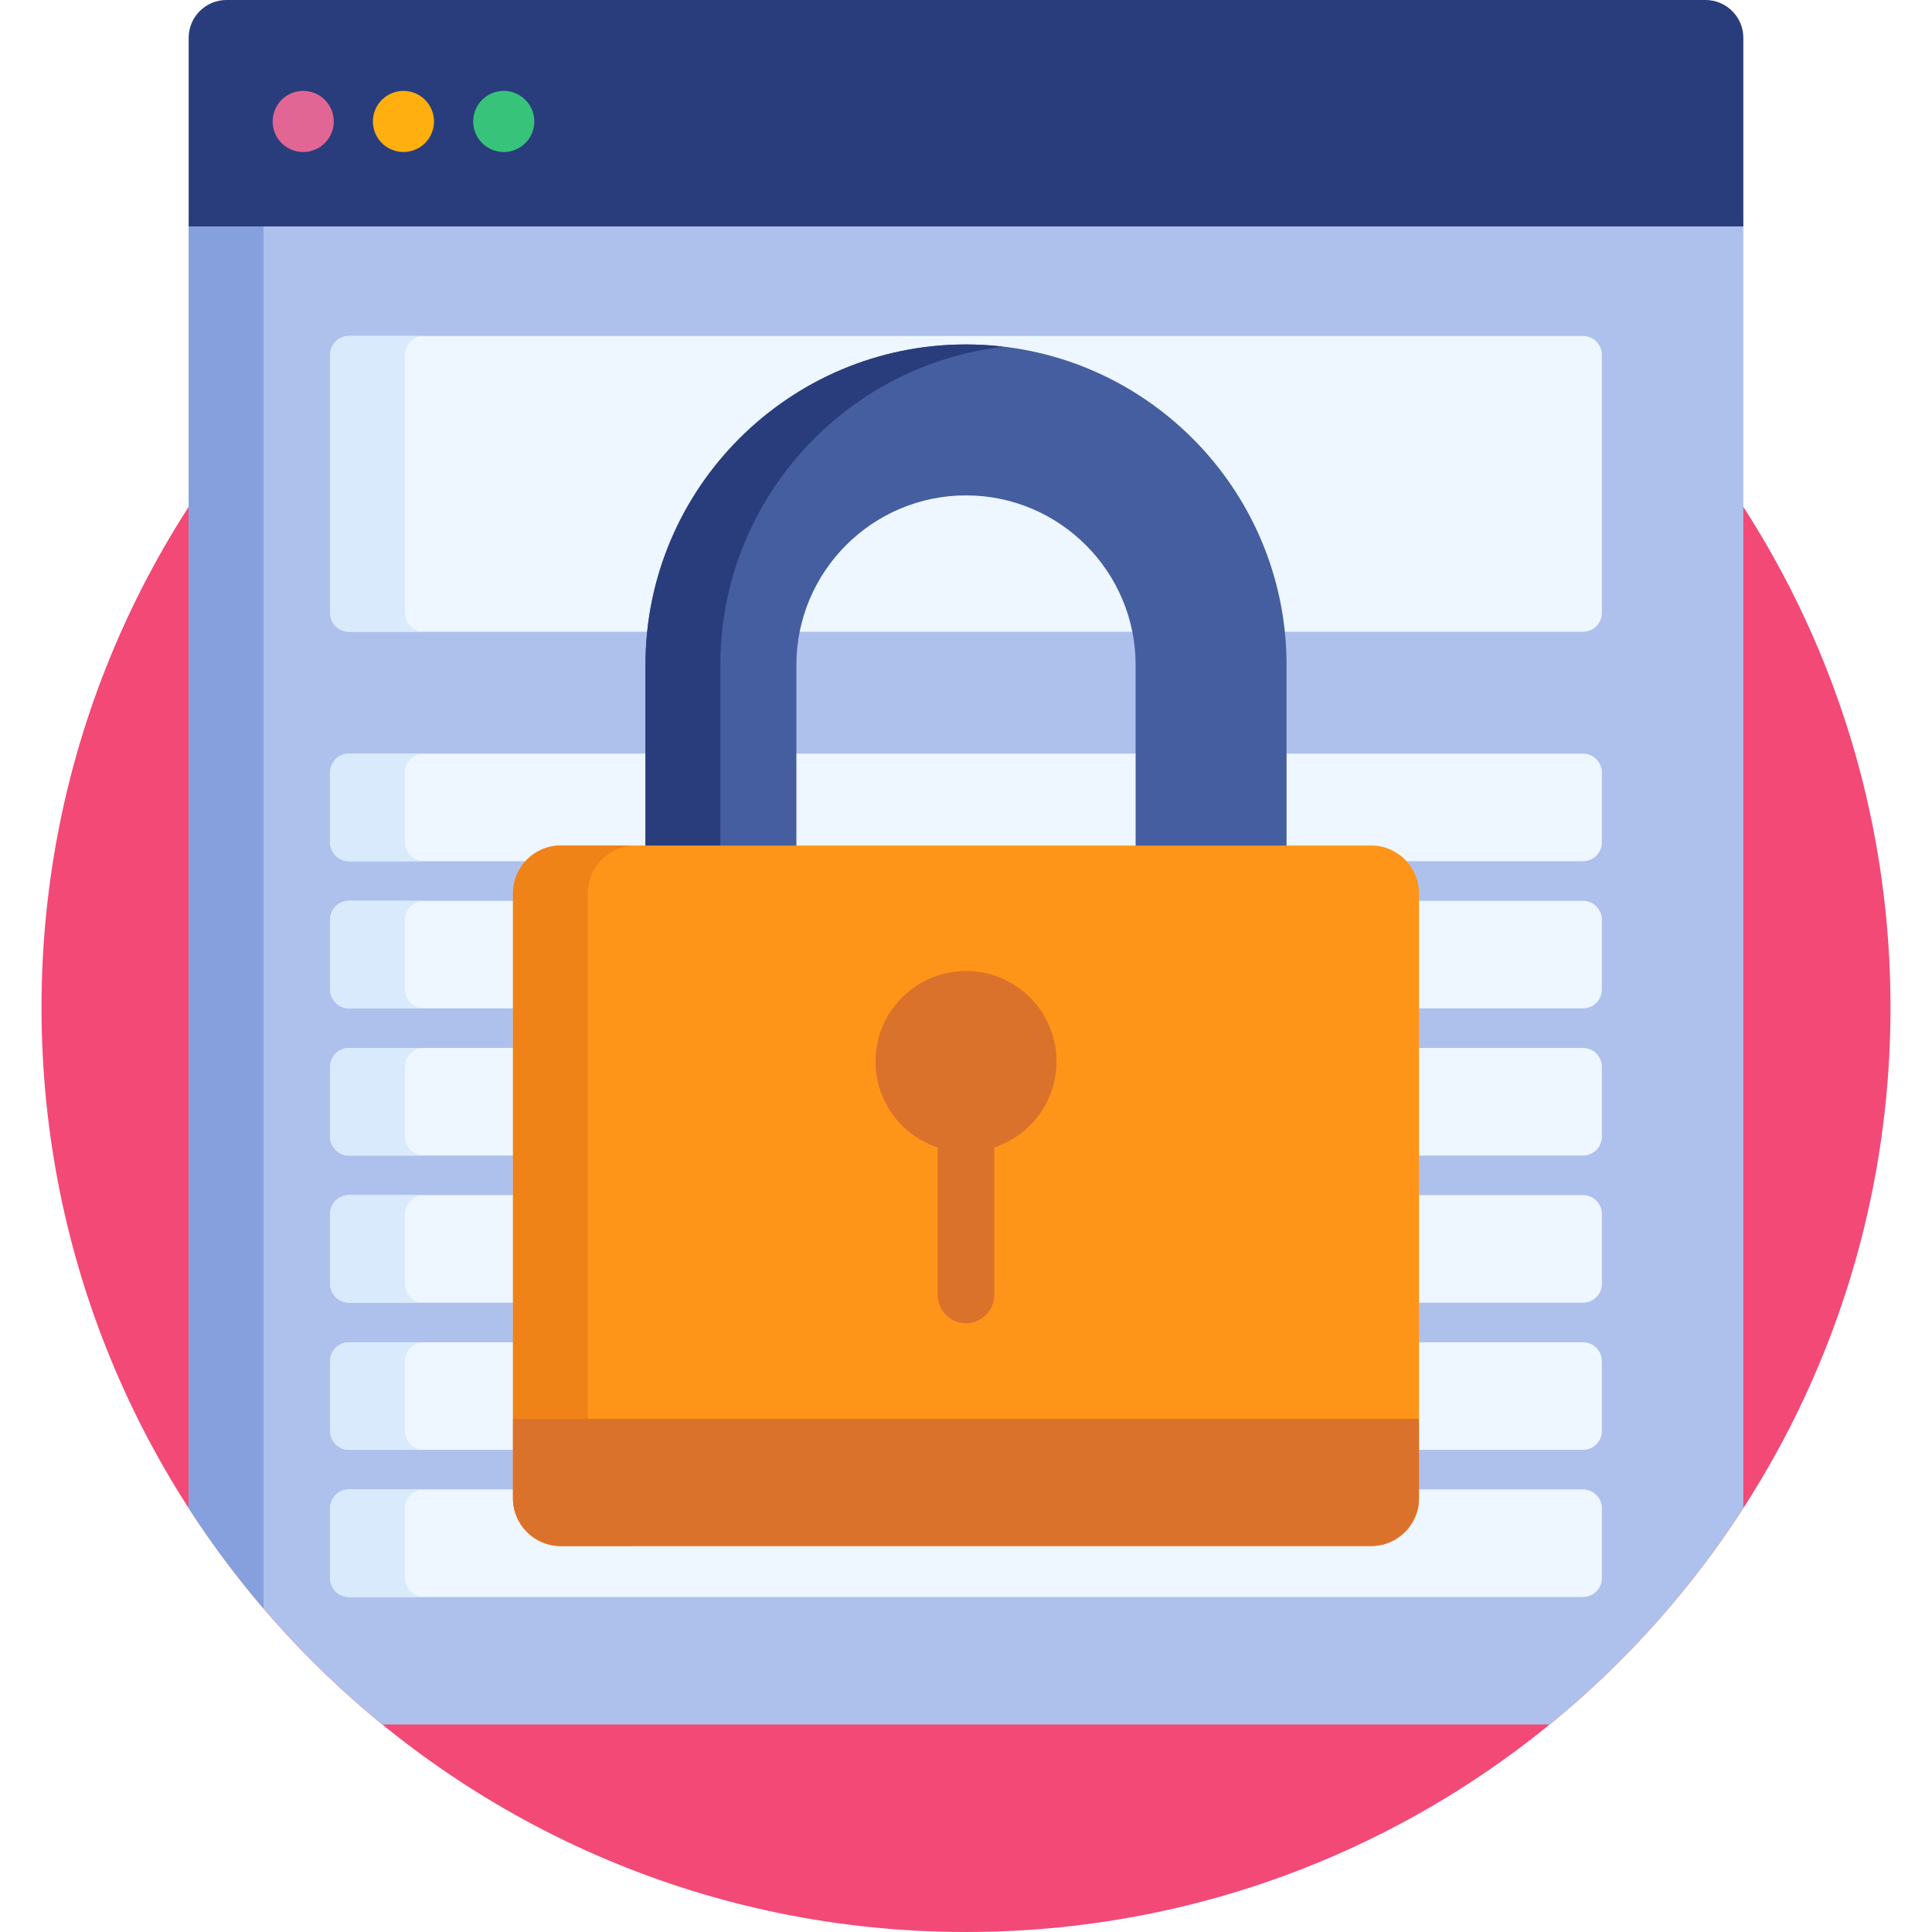
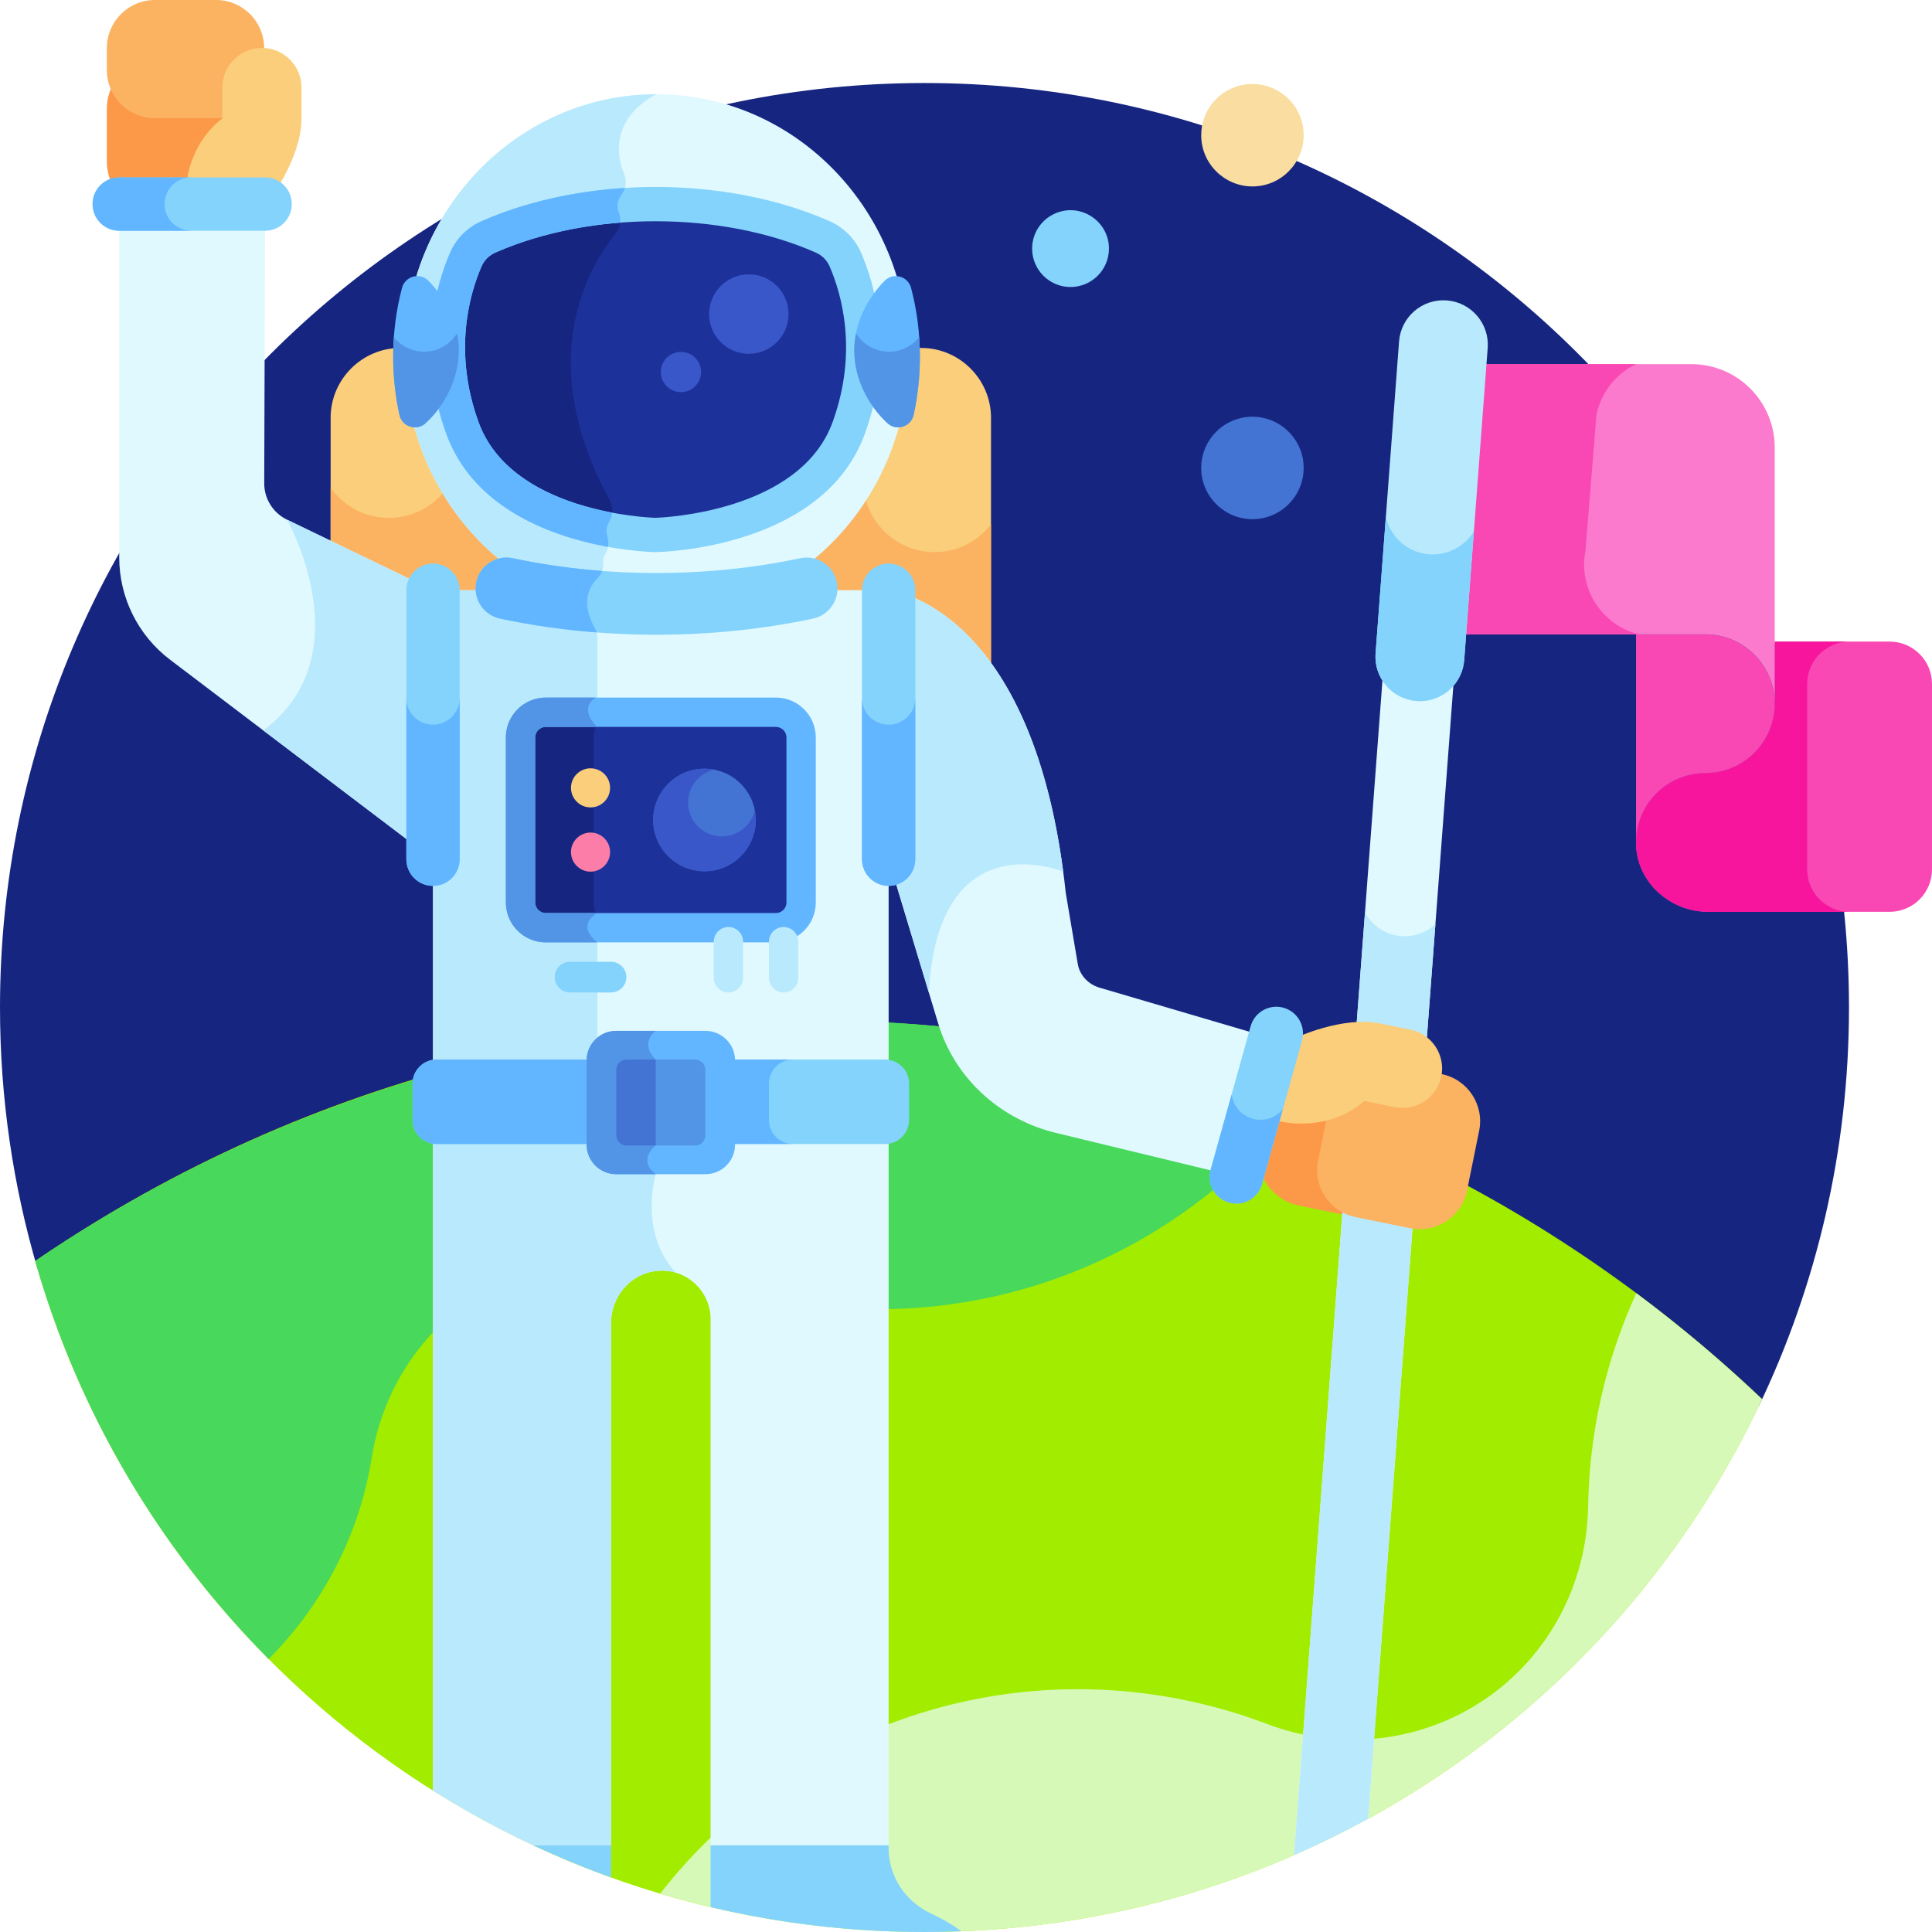
- <svg xmlns="http://www.w3.org/2000/svg" version="1.1" id="Capa_1" x="0px" y="0px" viewBox="0 0 512 512" style="enable-background:new 0 0 512 512;" xml:space="preserve">
-   <circle style="fill:#F24976;" cx="256" cy="267" r="245" />
-   <path style="fill:#AEC1ED;" d="M50,399.664c14.013,21.714,31.367,41.064,51.332,57.336h309.336  c19.965-16.272,37.319-35.623,51.332-57.336V59H50V399.664z" />
-   <path style="fill:#85A0DD;" d="M50,59v340.664c6.016,9.323,12.652,18.206,19.843,26.601V59H50z" />
-   <g>
-     <path style="fill:#EEF6FF;" d="M419.516,89.036H92.484c-2.75,0-5,2.25-5,5v68.382c0,2.75,2.25,5,5,5h80.031   c4.421-42.162,40.172-75.135,83.484-75.135c43.314,0,79.065,32.973,83.485,75.135h80.03c2.75,0,5-2.25,5-5V94.036   C424.516,91.286,422.266,89.036,419.516,89.036z" />
-     <path style="fill:#EEF6FF;" d="M256,130.283c-22.321,0-40.968,16.002-45.093,37.135h90.187   C296.969,146.285,278.322,130.283,256,130.283z" />
-     <path style="fill:#EEF6FF;" d="M419.516,199.726H92.484c-2.75,0-5,2.25-5,5v18.503c0,2.75,2.25,5,5,5h48.153   c2.081-1.951,4.868-3.156,7.939-3.156h214.847c3.069,0,5.858,1.205,7.938,3.156h48.154c2.75,0,5-2.25,5-5v-18.503   C424.516,201.976,422.266,199.726,419.516,199.726z" />
-     <path style="fill:#EEF6FF;" d="M136.95,238.724H92.484c-2.75,0-5,2.25-5,5v18.504c0,2.75,2.25,5,5,5h44.466V238.724z" />
-     <path style="fill:#EEF6FF;" d="M419.516,238.724h-44.467v28.504h44.467c2.75,0,5-2.25,5-5v-18.504   C424.516,240.974,422.266,238.724,419.516,238.724z" />
-     <path style="fill:#EEF6FF;" d="M136.95,277.722H92.484c-2.75,0-5,2.25-5,5v18.503c0,2.75,2.25,5,5,5h44.466V277.722z" />
-     <path style="fill:#EEF6FF;" d="M419.516,277.722h-44.467v28.503h44.467c2.75,0,5-2.25,5-5v-18.503   C424.516,279.972,422.266,277.722,419.516,277.722z" />
-     <path style="fill:#EEF6FF;" d="M136.95,316.72H92.484c-2.75,0-5,2.25-5,5v18.503c0,2.75,2.25,5,5,5h44.466V316.72z" />
-     <path style="fill:#EEF6FF;" d="M419.516,316.72h-44.467v28.503h44.467c2.75,0,5-2.25,5-5V321.72   C424.516,318.97,422.266,316.72,419.516,316.72z" />
-     <path style="fill:#EEF6FF;" d="M136.95,355.718H92.484c-2.75,0-5,2.25-5,5v18.503c0,2.75,2.25,5,5,5h44.466V355.718z" />
-     <path style="fill:#EEF6FF;" d="M419.516,355.718h-44.467v28.503h44.467c2.75,0,5-2.25,5-5v-18.503   C424.516,357.968,422.266,355.718,419.516,355.718z" />
-     <path style="fill:#EEF6FF;" d="M419.516,394.716h-44.467v2.363c0,6.411-5.216,11.626-11.626,11.626H148.576   c-6.41,0-11.626-5.215-11.626-11.626v-2.363H92.484c-2.75,0-5,2.25-5,5v18.503c0,2.75,2.25,5,5,5h327.031c2.75,0,5-2.25,5-5   v-18.503C424.516,396.966,422.266,394.716,419.516,394.716z" />
-   </g>
-   <g>
-     <path style="fill:#D9EAFC;" d="M107.327,162.418V94.036c0-2.75,2.25-5,5-5H92.484c-2.75,0-5,2.25-5,5v68.382c0,2.75,2.25,5,5,5   h19.843C109.577,167.418,107.327,165.168,107.327,162.418z" />
-     <path style="fill:#D9EAFC;" d="M107.327,223.229v-18.503c0-2.75,2.25-5,5-5H92.484c-2.75,0-5,2.25-5,5v18.503c0,2.75,2.25,5,5,5   h19.843C109.577,228.229,107.327,225.979,107.327,223.229z" />
-     <path style="fill:#D9EAFC;" d="M107.327,262.227v-18.504c0-2.75,2.25-5,5-5H92.484c-2.75,0-5,2.25-5,5v18.504c0,2.75,2.25,5,5,5   h19.843C109.577,267.227,107.327,264.977,107.327,262.227z" />
-     <path style="fill:#D9EAFC;" d="M107.327,301.225v-18.503c0-2.75,2.25-5,5-5H92.484c-2.75,0-5,2.25-5,5v18.503c0,2.75,2.25,5,5,5   h19.843C109.577,306.225,107.327,303.975,107.327,301.225z" />
-     <path style="fill:#D9EAFC;" d="M107.327,340.223V321.72c0-2.75,2.25-5,5-5H92.484c-2.75,0-5,2.25-5,5v18.503c0,2.75,2.25,5,5,5   h19.843C109.577,345.223,107.327,342.973,107.327,340.223z" />
-     <path style="fill:#D9EAFC;" d="M107.327,379.221v-18.503c0-2.75,2.25-5,5-5H92.484c-2.75,0-5,2.25-5,5v18.503c0,2.75,2.25,5,5,5   h19.843C109.577,384.221,107.327,381.971,107.327,379.221z" />
-     <path style="fill:#D9EAFC;" d="M107.327,418.219v-18.503c0-2.75,2.25-5,5-5H92.484c-2.75,0-5,2.25-5,5v18.503c0,2.75,2.25,5,5,5   h19.843C109.577,423.219,107.327,420.969,107.327,418.219z" />
-   </g>
-   <path style="fill:#445EA0;" d="M211.05,225.073v-48.839c0-24.786,20.165-44.951,44.95-44.951c24.786,0,44.951,20.165,44.951,44.951  v48.839h40v-48.839c0-46.842-38.109-84.951-84.951-84.951s-84.95,38.109-84.95,84.951v48.839H211.05z" />
-   <path style="fill:#293D7C;" d="M190.893,225.073v-48.839c0-43.484,32.848-79.421,75.029-84.353  c-3.258-0.381-6.565-0.599-9.922-0.599c-46.842,0-84.95,38.109-84.95,84.951v48.839L190.893,225.073L190.893,225.073z" />
-   <path style="fill:#FF9518;" d="M376.049,397.079c0,6.944-5.682,12.626-12.626,12.626H148.576c-6.944,0-12.626-5.682-12.626-12.626  v-160.38c0-6.944,5.682-12.626,12.626-12.626h214.847c6.944,0,12.626,5.682,12.626,12.626V397.079z" />
-   <path style="fill:#EF8318;" d="M155.793,397.079v-160.38c0-6.944,5.682-12.626,12.626-12.626h-19.843  c-6.944,0-12.626,5.682-12.626,12.626v160.379c0,6.944,5.682,12.626,12.626,12.626h19.843  C161.475,409.705,155.793,404.023,155.793,397.079z" />
-   <g>
-     <path style="fill:#DB722C;" d="M279.99,281.298c0-13.249-10.741-23.989-23.99-23.989c-13.248,0-23.989,10.741-23.989,23.989   c0,10.629,6.915,19.637,16.489,22.787v39.081c0,4.142,3.357,7.5,7.5,7.5c4.143,0,7.5-3.358,7.5-7.5v-39.081   C273.074,300.936,279.99,291.927,279.99,281.298z" />
-     <path style="fill:#DB722C;" d="M135.95,375.993v21.085c0,6.944,5.682,12.626,12.626,12.626h214.847   c6.944,0,12.626-5.682,12.626-12.626v-21.085H135.95z" />
-   </g>
-   <path style="fill:#293D7C;" d="M452,0H60c-5.5,0-10,4.5-10,10v50h412V10C462,4.5,457.5,0,452,0z" />
-   <path style="fill:#E26693;" d="M80.353,40.287c-2.139,0-4.224-0.865-5.735-2.366c-1.502-1.512-2.366-3.597-2.366-5.735  c0-2.129,0.864-4.213,2.366-5.725c1.512-1.513,3.597-2.376,5.735-2.376c2.128,0,4.224,0.864,5.725,2.376  c1.513,1.512,2.377,3.596,2.377,5.725c0,2.138-0.864,4.223-2.377,5.735C84.576,39.422,82.48,40.287,80.353,40.287z" />
-   <path style="fill:#FFAF10;" d="M106.92,40.287c-2.128,0-4.224-0.865-5.726-2.377c-1.512-1.501-2.376-3.586-2.376-5.724  c0-2.129,0.864-4.213,2.376-5.725c1.513-1.513,3.598-2.376,5.726-2.376c2.139,0,4.223,0.864,5.736,2.376  c1.501,1.512,2.365,3.596,2.365,5.725c0,2.128-0.864,4.223-2.365,5.724C111.143,39.422,109.059,40.287,106.92,40.287z" />
-   <path style="fill:#37C47A;" d="M133.498,40.287c-2.139,0-4.224-0.865-5.725-2.366c-1.513-1.512-2.377-3.597-2.377-5.735  c0-2.129,0.864-4.213,2.377-5.725c1.501-1.513,3.586-2.376,5.725-2.376c2.128,0,4.224,0.864,5.725,2.376  c1.513,1.512,2.377,3.596,2.377,5.725c0,2.138-0.864,4.223-2.377,5.735C137.711,39.422,135.626,40.287,133.498,40.287z" />
-   <g>
- </g>
-   <g>
- </g>
-   <g>
- </g>
-   <g>
- </g>
-   <g>
- </g>
-   <g>
- </g>
-   <g>
- </g>
-   <g>
- </g>
-   <g>
- </g>
-   <g>
- </g>
-   <g>
- </g>
-   <g>
- </g>
-   <g>
- </g>
-   <g>
- </g>
-   <g>
- </g>
+ <svg xmlns="http://www.w3.org/2000/svg" height="512pt" viewBox="0 0 512 512" width="512pt">
+   <path d="m466.066 372.734c15.34-32.012 23.934-67.867 23.934-105.734 0-135.309-109.688-245-245-245-135.309 0-245 109.691-245 245 0 24.043 3.48 47.27 9.934 69.219zm0 0" fill="#162680" />
+   <path d="m10.355 333.477c-.348.234-.684.473-1.027.707 29.207 102.648 123.66 177.816 235.672 177.816 98.211 0 182.91-57.793 221.98-141.223-121.801-115.816-311.84-135.504-456.625-37.301zm0 0" fill="#a2ec00" />
+   <path d="m245 512c98.199 0 182.891-57.781 221.965-141.195-10.621-10.094-21.75-19.465-33.332-28.09-8.109 17.738-12.453 36.98-12.762 56.43-.32 20.531-10.391 39.68-27.387 51.207-17.012 11.539-38.539 13.789-57.754 6.496-41.332-15.688-89.395-11.676-128.762 15.027-12.508 8.484-23.203 18.633-32.012 29.945 22.195 6.613 45.703 10.18 70.043 10.18zm0 0" fill="#d7f9b7" />
+   <path d="m9.324 334.172c11.488 40.387 33.086 76.52 61.875 105.496 14.75-14.879 24.141-33.473 27.297-53.293 2.707-16.996 12.137-32.316 26.598-42.125 17.008-11.535 38.535-13.785 57.75-6.492 41.332 15.688 89.395 11.672 128.762-15.027 12.25-8.309 22.762-18.215 31.465-29.246-115.516-42.957-239.023-23.902-333.746 40.688zm0 0" fill="#48d85c" />
+   <path d="m59.57 56.527h-17.543c-7.543 0-13.715-6.172-13.715-13.715v-13.965c0-7.543 6.172-13.715 13.715-13.715h17.543c7.543 0 13.715 6.172 13.715 13.715v13.965c0 7.543-6.172 13.715-13.715 13.715zm0 0" fill="#fc9949" />
+   <path d="m57.289 0h-16.262c-6.992 0-12.711 5.723-12.711 12.715v5.898c0 6.992 5.719 12.715 12.711 12.715h16.262c6.992 0 12.715-5.723 12.715-12.715v-5.898c0-6.992-5.723-12.715-12.715-12.715zm0 0" fill="#fbb362" />
+   <path d="m69.414 12.699c-5.766 0-10.48 4.715-10.48 10.48v8.242s-9.773 6.359-9.773 21.199h22.492s8.242-10.953 8.242-21.199v-8.242c0-5.766-4.715-10.48-10.48-10.48zm0 0" fill="#face7a" />
+   <path d="m337.059 286.145-3.496 17.188c-1.5 7.391 3.316 14.668 10.711 16.172l13.68 2.781c7.395 1.504 14.672-3.316 16.176-10.707l3.492-17.188c1.504-7.395-3.316-14.672-10.707-16.172l-13.684-2.785c-7.391-1.5-14.672 3.316-16.172 10.711zm0 0" fill="#fc9949" />
+   <path d="m244.125 92.211c-102.16 0-72.629 0-138 0-10.18 0-18.504 8.324-18.504 18.5v67.562c1.156-.176 2.34-.266 3.547-.266h167.914c1.207 0 2.391.09 3.547.266v-67.562c0-10.172-8.324-18.5-18.504-18.5zm0 0" fill="#face7a" />
+   <path d="m247.676 146.309c-10.457 0-18.934-8.477-18.934-18.93 0-1.152.121-2.277.32-3.371h-107.949c-2.422 7.672-9.586 13.234-18.059 13.234-6.375 0-12.004-3.16-15.434-7.992v49.023c1.156-.176 2.34-.266 3.547-.266h167.914c1.207 0 2.391.09 3.547.266v-39.316c-3.461 4.465-8.867 7.352-14.953 7.352zm0 0" fill="#fbb362" />
+   <path d="m114.754 347.215v127.316c8.523 5.359 17.398 10.207 26.586 14.504h20.594v-138.414c0-6.801 4.871-12.816 11.609-13.754 7.961-1.113 14.773 5.039 14.773 12.781v139.387h47.18v-332.625c-27.91 0-92.629 0-120.738 0v190.805zm0 0" fill="#e0f9fe" />
+   <path d="m114.754 156.41v318.121c8.523 5.359 17.398 10.207 26.586 14.5h20.594v-138.41c0-6.801 4.875-12.816 11.609-13.754 1.945-.273 3.816-.105 5.543.406-9.949-10.793-5.305-26.105-5.305-26.105l-15.441-21.145v-120.84c0-.973-.25-1.93-.723-2.777-2.426-4.336-2.348-7.617-1.398-9.996-16.293 0-31.281 0-41.465 0zm0 0" fill="#b9e9fd" />
+   <path d="m235.496 489.805v-.77h-47.18v16.359c18.195 4.312 37.172 6.605 56.684 6.605 3.281 0 6.543-.086 9.793-.211-2.41-1.754-5.074-3.297-7.957-4.629-6.828-3.16-11.34-9.832-11.34-17.355zm0 0" fill="#83d3fc" />
+   <path d="m161.934 497.547v-8.516h-20.594c6.707 3.137 13.574 5.984 20.594 8.516zm0 0" fill="#83d3fc" />
+   <path d="m173.988 24.969c36.875 0 66.77 30.988 66.77 69.207 0 22.777-10.617 42.984-27 55.598-12.504 2.652-25.875 4.09-39.77 4.09-13.898 0-27.266-1.438-39.77-4.09-16.383-12.613-27-32.82-27-55.598.004-38.219 29.895-69.207 66.77-69.207zm0 0" fill="#e0f9fe" />
+   <path d="m107.223 94.18c0 22.777 10.617 42.98 26.996 55.594 7.738 1.641 15.809 2.816 24.125 3.477.012-.012.023-.027.035-.039 1.145-1.125 1.602-2.715 1.473-4.316-.062-.793.168-1.445.52-1.973.945-1.402 1.043-3.172.578-4.801-.453-1.594-.113-2.875.461-3.836 1.07-1.793 1.156-3.984.156-5.812-20.453-37.395-5.184-62.238 1.543-70.496 1.301-1.598 1.66-3.773.895-5.684-.754-1.883-.176-3.461.668-4.613 1.133-1.551 1.539-3.543.816-5.32-6.062-14.957 8.504-21.387 8.504-21.387-36.879-.004-66.77 30.984-66.77 69.207zm0 0" fill="#b9e9fd" />
+   <path d="m123.441 68.785c1.168-2.691 3.32-4.828 6.004-6.012 6.945-3.059 22.664-8.691 44.285-8.691 21.625 0 37.344 5.633 44.289 8.691 2.684 1.184 4.836 3.32 6.004 6.012 3.199 7.387 8.309 24.109.926 44.551-10.02 27.746-51.215 28.43-51.215 28.43s-41.195-.684-51.219-28.43c-7.383-20.441-2.273-37.164.926-44.551zm0 0" fill="#1d319b" />
+   <path d="m160.77 140.207c.074-.742.32-1.383.641-1.922 1.07-1.793 1.156-3.984.156-5.816-20.453-37.391-5.184-62.234 1.543-70.496 1.301-1.594 1.66-3.77.895-5.68-.254-.633-.348-1.227-.344-1.785-16.422 1.355-28.398 5.707-34.211 8.27-2.688 1.18-4.84 3.316-6.004 6.008-3.203 7.387-8.312 24.109-.93 44.555 6.359 17.609 25.281 24.312 38.254 26.867zm0 0" fill="#162680" />
+   <path d="m173.656 146.309c-1.809-.031-44.457-1.086-55.414-31.426-7.805-21.605-2.703-39.285 1.031-47.902 1.617-3.738 4.578-6.707 8.34-8.363 27.434-12.09 64.77-12.105 92.238 0 3.758 1.656 6.719 4.625 8.34 8.363 3.734 8.617 8.832 26.297 1.031 47.902-10.961 30.34-53.605 31.395-55.414 31.426-.066 0-.086 0-.152 0zm-42.379-79.375c-1.66.73-2.961 2.031-3.664 3.656-3.199 7.383-7.562 22.551-.824 41.203 8.66 23.977 44.996 25.375 46.941 25.43 1.883-.059 38.305-1.512 46.945-25.43 6.734-18.652 2.375-33.82-.824-41.203-.707-1.625-2.008-2.926-3.664-3.656-25.113-11.066-59.777-11.074-84.91 0zm0 0" fill="#83d3fc" />
+   <path d="m161.137 144.93c.148-.922.074-1.887-.188-2.809-.457-1.594-.113-2.875.461-3.836.449-.758.715-1.586.809-2.43-11.98-2.262-29.719-8.254-35.43-24.062-6.738-18.652-2.375-33.82.82-41.203.707-1.625 2.008-2.926 3.668-3.656 9.93-4.375 21.348-7.016 33.074-7.934.105-.902 0-1.832-.352-2.707-.754-1.887-.176-3.461.664-4.613.422-.574.738-1.211.941-1.871-13.43.844-26.57 3.773-37.992 8.809-3.762 1.656-6.723 4.625-8.34 8.363-3.734 8.617-8.836 26.297-1.031 47.902 7.344 20.332 28.914 27.512 42.895 30.047zm0 0" fill="#61b6ff" />
+   <path d="m173.988 168.207c14.156 0 28.109-1.438 41.469-4.27 4.418-.938 7.238-5.281 6.301-9.699-.934-4.418-5.281-7.238-9.695-6.301-12.246 2.598-25.055 3.914-38.074 3.914s-25.828-1.316-38.074-3.914c-4.422-.938-8.758 1.883-9.695 6.301s1.883 8.762 6.301 9.699c13.363 2.832 27.312 4.27 41.469 4.27zm0 0" fill="#83d3fc" />
+   <path d="m132.523 163.938c8.328 1.766 16.887 2.988 25.582 3.66-.121-.41-.281-.812-.492-1.191-3.801-6.801-1.449-11.023.766-13.195.555-.543.941-1.195 1.188-1.906-8.047-.609-15.961-1.734-23.648-3.367-4.422-.938-8.762 1.883-9.699 6.301s1.887 8.762 6.305 9.699zm0 0" fill="#61b6ff" />
+   <path d="m161.926 263.016h-10.855c-2.246 0-4.07-1.82-4.07-4.07 0-2.246 1.82-4.07 4.07-4.07h10.855c2.246 0 4.07 1.824 4.07 4.07 0 2.25-1.824 4.07-4.07 4.07zm0 0" fill="#83d3fc" />
+   <path d="m205.621 245.852h-60.992c-3.676 0-6.684-3.008-6.684-6.684v-43.73c0-3.676 3.008-6.684 6.684-6.684h60.992c3.676 0 6.684 3.008 6.684 6.684v43.73c0 3.676-3.008 6.684-6.684 6.684zm0 0" fill="#1d319b" />
+   <path d="m157.336 239.168v-43.73c0-3.676 3.008-6.684 6.684-6.684h-19.391c-3.676 0-6.684 3.008-6.684 6.684v43.73c0 3.676 3.008 6.684 6.684 6.684h19.391c-3.676 0-6.684-3.008-6.684-6.684zm0 0" fill="#162680" />
+   <path d="m205.621 249.734h-60.992c-5.828 0-10.57-4.738-10.57-10.57v-43.727c0-5.828 4.742-10.57 10.57-10.57h60.992c5.828 0 10.57 4.742 10.57 10.57v43.727c0 5.832-4.742 10.57-10.57 10.57zm-60.992-57.094c-1.543 0-2.801 1.254-2.801 2.797v43.73c0 1.543 1.258 2.797 2.801 2.797h60.992c1.543 0 2.801-1.254 2.801-2.797v-43.73c0-1.543-1.258-2.797-2.801-2.797zm0 0" fill="#61b6ff" />
+   <path d="m158.266 241.965h-13.637c-1.543 0-2.801-1.254-2.801-2.797v-43.73c0-1.543 1.258-2.797 2.801-2.797h13.613c-4.527-4.578-1.559-7.047-.371-7.773h-13.246c-5.828 0-10.57 4.742-10.57 10.57v43.73c0 5.828 4.742 10.57 10.57 10.57h13.645c-5.641-4.598-.449-7.535-.004-7.773zm0 0" fill="#5294e5" />
+   <path d="m207.664 263.016c-2.145 0-3.887-1.738-3.887-3.887v-9.578c0-2.145 1.738-3.887 3.887-3.887 2.145 0 3.887 1.742 3.887 3.887v9.578c0 2.148-1.738 3.887-3.887 3.887zm0 0" fill="#b9e9fd" />
+   <path d="m193.043 263.016c-2.145 0-3.887-1.738-3.887-3.887v-9.578c0-2.145 1.738-3.887 3.887-3.887 2.148 0 3.887 1.742 3.887 3.887v9.578c0 2.148-1.742 3.887-3.887 3.887zm0 0" fill="#b9e9fd" />
+   <path d="m156.5 213.973c-2.805 0-5.184-2.281-5.184-5.184 0-3.328 3.066-5.707 6.191-5.078 2.457.5 4.172 2.625 4.172 5.078 0 2.895-2.367 5.184-5.18 5.184zm0 0" fill="#face7a" />
+   <path d="m156.5 231c-2.793 0-5.184-2.27-5.184-5.188 0-3.305 3.047-5.711 6.191-5.078 2.449.496 4.172 2.625 4.172 5.078 0 2.867-2.344 5.188-5.18 5.188zm0 0" fill="#fc7ea8" />
+   <path d="m500.766 170.031h-30.445v16.457c0 10.148-8.227 18.375-18.379 18.375v.027c-10.336 0-18.68 8.535-18.367 18.941.301 10.059 9.078 17.812 19.137 17.812h48.055c6.203 0 11.234-5.031 11.234-11.234v-49.145c0-6.207-5.031-11.234-11.234-11.234zm0 0" fill="#f948b4" />
+   <path d="m478.918 230.41v-49.148c0-6.203 5.031-11.234 11.234-11.234h-19.832v16.461c0 10.148-8.227 18.375-18.379 18.375v.027c-10.336 0-18.68 8.535-18.367 18.941.301 10.059 9.074 17.812 19.137 17.812h37.441c-6.203 0-11.234-5.031-11.234-11.234zm0 0" fill="#f6159c" />
+   <path d="m451.941 168.109h-18.375v55.156c0-10.148 8.227-18.379 18.375-18.379v-.023c10.152 0 18.379-8.227 18.379-18.379 0-10.148-8.227-18.375-18.379-18.375zm0 0" fill="#f948b4" />
+   <path d="m448.207 96.496h-64.664c.137 1.398.082 2.84-.199 4.293l-5.914 67.32h74.512c10.152 0 18.379 8.227 18.379 18.379 0-6.613 0-64.887 0-67.879 0-12.215-9.898-22.113-22.113-22.113zm0 0" fill="#fc7acd" />
+   <path d="m420.16 145.945 2.906-35.871c1.184-6.105 5.207-11.043 10.531-13.582h-50.055c.137 1.402.086 2.844-.199 4.297l-5.914 67.32h56.906c-9.617-2.344-16.16-11.938-14.176-22.164zm0 0" fill="#f948b4" />
+   <path d="m376.992 164.637c-5.184-.395-9.711 3.5-10.102 8.688l-23.957 318.297c6.703-2.922 13.25-6.133 19.621-9.625l23.125-307.258c.391-5.188-3.496-9.711-8.688-10.102zm0 0" fill="#e0f9fe" />
+   <path d="m371.293 248.07c-4.18-.344-7.68-2.785-9.559-6.203l-18.797 249.754c6.699-2.926 13.246-6.133 19.617-9.625l17.844-237.059c-2.387 2.188-5.629 3.418-9.105 3.133zm0 0" fill="#b9e9fd" />
+   <path d="m376.301 185.809c-.297 0-.598-.012-.898-.035-6.484-.488-11.348-6.141-10.859-12.625l6.223-82.68c.488-6.488 6.16-11.34 12.629-10.859 6.484.488 11.344 6.141 10.859 12.625l-6.227 82.68c-.465 6.188-5.625 10.895-11.727 10.895zm0 0" fill="#b9e9fd" />
+   <path d="m379.719 146.934c-.324 0-.648-.016-.973-.039-5.727-.43-10.281-4.578-11.48-9.902l-2.723 36.156c-.484 6.484 4.375 12.137 10.859 12.625.301.023.602.035.898.035 6.102 0 11.266-4.707 11.73-10.895l2.566-34.105c-2.258 3.699-6.328 6.125-10.879 6.125zm0 0" fill="#83d3fc" />
+   <path d="m235.496 156.41s38.785 3.648 46.949 80.273l3.176 18.766c.004.023.008.047.012.066.535 3.02 2.871 5.406 5.82 6.246l40.453 11.898-5.184 37.922-46.773-11.324c-14.301-3.406-26.152-13.727-30.875-27.648-.18-.531-.352-1.062-.512-1.598l-13.07-43.312v-71.289zm0 0" fill="#e0f9fe" />
+   <path d="m281.762 230.996c-9.43-71.105-46.266-74.582-46.266-74.582v71.285l10.656 35.32c2.449-45.703 35.516-32.062 35.609-32.023zm0 0" fill="#b9e9fd" />
+   <path d="m70.023 128.059.238-73.977h-38.664v93.633c0 10.645 4.98 20.672 13.461 27.105l69.699 52.879v-71.285l-38.688-18.688c-3.707-1.793-6.059-5.551-6.047-9.668zm0 0" fill="#e0f9fe" />
+   <path d="m69.77 193.57 44.984 34.129v-71.285l-38.684-18.688s20.355 35.965-6.301 55.844zm0 0" fill="#b9e9fd" />
+   <path d="m70.262 61.148h-38.664c-3.902 0-7.066-3.164-7.066-7.066 0-3.902 3.164-7.062 7.066-7.062h38.664c3.902 0 7.062 3.16 7.062 7.062 0 3.902-3.16 7.066-7.062 7.066zm0 0" fill="#83d3fc" />
+   <path d="m43.605 54.082c0-3.902 3.164-7.066 7.066-7.066h-19.074c-3.902 0-7.066 3.164-7.066 7.066 0 3.902 3.164 7.066 7.066 7.066h19.074c-3.902 0-7.066-3.164-7.066-7.066zm0 0" fill="#61b6ff" />
+   <path d="m235.496 234.766c-3.902 0-7.066-3.164-7.066-7.066v-71.289c0-3.898 3.164-7.062 7.066-7.062s7.066 3.16 7.066 7.062v71.289c-.004 3.902-3.164 7.066-7.066 7.066zm0 0" fill="#83d3fc" />
+   <path d="m114.754 234.766c-3.902 0-7.062-3.164-7.062-7.066v-71.285c0-3.902 3.16-7.066 7.062-7.066 3.906 0 7.066 3.164 7.066 7.066v71.285c0 3.902-3.16 7.066-7.066 7.066zm0 0" fill="#83d3fc" />
+   <path d="m235.496 192.055c-3.902 0-7.066-3.16-7.066-7.062v42.707c0 3.902 3.164 7.066 7.066 7.066s7.066-3.164 7.066-7.066v-42.707c-.004 3.902-3.164 7.062-7.066 7.062zm0 0" fill="#61b6ff" />
+   <path d="m114.754 192.055c-3.902 0-7.062-3.16-7.062-7.062v42.707c0 3.902 3.16 7.066 7.062 7.066 3.906 0 7.066-3.164 7.066-7.066v-42.707c0 3.902-3.16 7.062-7.066 7.062zm0 0" fill="#61b6ff" />
+   <path d="m234.555 280.797h-118.859c-3.496 0-6.359 2.859-6.359 6.355v9.668c0 3.496 2.863 6.355 6.359 6.355h118.859c3.496 0 6.359-2.859 6.359-6.355v-9.668c0-3.496-2.863-6.355-6.359-6.355zm0 0" fill="#83d3fc" />
+   <path d="m203.777 296.82v-9.668c0-3.496 2.863-6.355 6.359-6.355h-94.441c-3.496 0-6.359 2.859-6.359 6.355v9.668c0 3.496 2.863 6.355 6.359 6.355h94.441c-3.496 0-6.359-2.859-6.359-6.355zm0 0" fill="#61b6ff" />
+   <path d="m391.996 299.641-3.238 15.934c-1.395 6.852-8.141 11.32-14.992 9.926l-14.531-2.953c-6.852-1.391-11.32-8.137-9.926-14.992l3.238-15.934c1.391-6.852 8.137-11.32 14.992-9.926l14.531 2.953c6.852 1.395 11.32 8.137 9.926 14.992zm0 0" fill="#fbb362" />
+   <path d="m381.969 285.227c-1.148 5.652-6.711 9.332-12.359 8.184l-8.078-1.641s-8.18 8.312-22.723 5.355l4.484-22.043s12.375-5.895 22.414-3.855l8.078 1.645c5.648 1.148 9.332 6.707 8.184 12.355zm0 0" fill="#face7a" />
+   <path d="m329.277 318.77c-1.125.27-2.336.262-3.531-.07-3.762-1.047-5.961-4.941-4.91-8.699l10.594-38.035c1.047-3.758 4.945-5.957 8.703-4.91 3.758 1.047 5.957 4.945 4.91 8.703l-10.594 38.031c-.715 2.562-2.754 4.402-5.172 4.98zm0 0" fill="#83d3fc" />
+   <path d="m335.824 296.551c-1.23.293-2.551.289-3.852-.074-3.082-.859-5.195-3.469-5.574-6.453l-5.566 19.973c-1.047 3.762 1.152 7.656 4.91 8.703 1.195.336 2.406.34 3.535.07 2.414-.578 4.453-2.418 5.168-4.98l5.523-19.828c-1.066 1.289-2.527 2.203-4.145 2.59zm0 0" fill="#61b6ff" />
+   <path d="m331.906 137.586c-7.355 0-13.574-5.98-13.574-13.574 0-6.305 4.352-11.965 10.914-13.316 8.25-1.652 16.234 4.648 16.234 13.316 0 7.461-6.078 13.574-13.574 13.574zm0 0" fill="#4374d3" />
+   <path d="m331.906 49.406c-7.355 0-13.574-5.98-13.574-13.574 0-6.305 4.352-11.965 10.914-13.316 8.25-1.652 16.234 4.648 16.234 13.316 0 7.461-6.078 13.574-13.574 13.574zm0 0" fill="#fadda0" />
+   <path d="m283.699 76.062c-5.691 0-10.18-4.645-10.18-10.184 0-4.672 3.219-8.941 8.199-9.977 6.168-1.242 12.164 3.48 12.164 9.977 0 5.699-4.641 10.184-10.184 10.184zm0 0" fill="#83d3fc" />
+   <path d="m208.969 83.234c0 5.812-4.711 10.523-10.523 10.523s-10.523-4.711-10.523-10.523 4.711-10.527 10.523-10.527 10.523 4.715 10.523 10.527zm0 0" fill="#3957c9" />
+   <path d="m185.789 98.586c0 2.945-2.387 5.332-5.332 5.332-2.945 0-5.332-2.387-5.332-5.332 0-2.941 2.387-5.332 5.332-5.332 2.945 0 5.332 2.391 5.332 5.332zm0 0" fill="#3957c9" />
+   <path d="m106.531 76.297c-1.523 5.809-2.34 11.922-2.34 18.234 0 5.301.578 10.461 1.664 15.418.691 3.148 4.539 4.391 6.914 2.211 4.711-4.32 8.816-11.359 8.816-19.312 0-7.449-3.754-14.094-8.062-18.461-2.258-2.289-6.176-1.199-6.992 1.91zm0 0" fill="#61b6ff" />
+   <path d="m112.391 93.211c-3.242 0-6.133-1.508-8.008-3.859-.125 1.711-.191 3.438-.191 5.176 0 5.301.578 10.461 1.668 15.422.688 3.145 4.535 4.391 6.91 2.211 4.715-4.32 8.816-11.363 8.816-19.316 0-1.547-.164-3.062-.461-4.531-1.801 2.938-5.039 4.898-8.734 4.898zm0 0" fill="#5294e5" />
+   <path d="m241.445 76.297c1.527 5.809 2.34 11.922 2.34 18.234 0 5.301-.574 10.461-1.664 15.418-.691 3.148-4.539 4.391-6.914 2.211-4.711-4.32-8.816-11.359-8.816-19.312 0-7.449 3.754-14.094 8.066-18.461 2.258-2.289 6.176-1.199 6.988 1.91zm0 0" fill="#61b6ff" />
+   <path d="m235.59 93.211c3.242 0 6.129-1.508 8.008-3.859.121 1.711.188 3.438.188 5.176 0 5.301-.574 10.461-1.664 15.422-.691 3.145-4.539 4.391-6.914 2.211-4.711-4.32-8.816-11.363-8.816-19.316 0-1.547.164-3.062.461-4.531 1.801 2.938 5.039 4.898 8.738 4.898zm0 0" fill="#5294e5" />
+   <path d="m194.793 303.363v-22.359c0-4.293-3.516-7.809-7.809-7.809h-23.715c-4.297 0-7.809 3.516-7.809 7.809v22.359c0 4.293 3.512 7.805 7.809 7.805h23.715c4.293 0 7.809-3.512 7.809-7.805zm0 0" fill="#61b6ff" />
+   <path d="m173.777 273.195h-10.512c-4.293 0-7.805 3.516-7.805 7.809v22.359c0 4.293 3.512 7.805 7.805 7.805h10.512c-5.008-3.875 0-7.598 0-7.598v-22.773c-4.492-4.492 0-7.602 0-7.602zm0 0" fill="#5294e5" />
+   <path d="m184.215 280.797h-18.18c-1.488 0-2.707 1.215-2.707 2.707v17.359c0 1.492 1.219 2.711 2.707 2.711h18.18c1.488 0 2.703-1.219 2.703-2.711v-17.359c.004-1.492-1.215-2.707-2.703-2.707zm0 0" fill="#5294e5" />
+   <path d="m163.328 283.504v17.359c0 1.492 1.219 2.711 2.707 2.711h7.742v-22.777h-7.742c-1.488 0-2.707 1.215-2.707 2.707zm0 0" fill="#4374d3" />
+   <path d="m200.277 217.305c0 7.5-6.082 13.582-13.586 13.582-7.5 0-13.582-6.082-13.582-13.582 0-7.504 6.082-13.586 13.582-13.586 7.504 0 13.586 6.082 13.586 13.586zm0 0" fill="#4374d3" />
+   <path d="m191.316 221.645c-4.953 0-8.965-4.016-8.965-8.965 0-4.242 2.953-7.785 6.91-8.715-8.43-1.617-16.152 4.855-16.152 13.34 0 7.504 6.082 13.582 13.582 13.582 8.484 0 14.957-7.715 13.34-16.152-.93 3.957-4.477 6.91-8.715 6.91zm0 0" fill="#3957c9" />
</svg>
